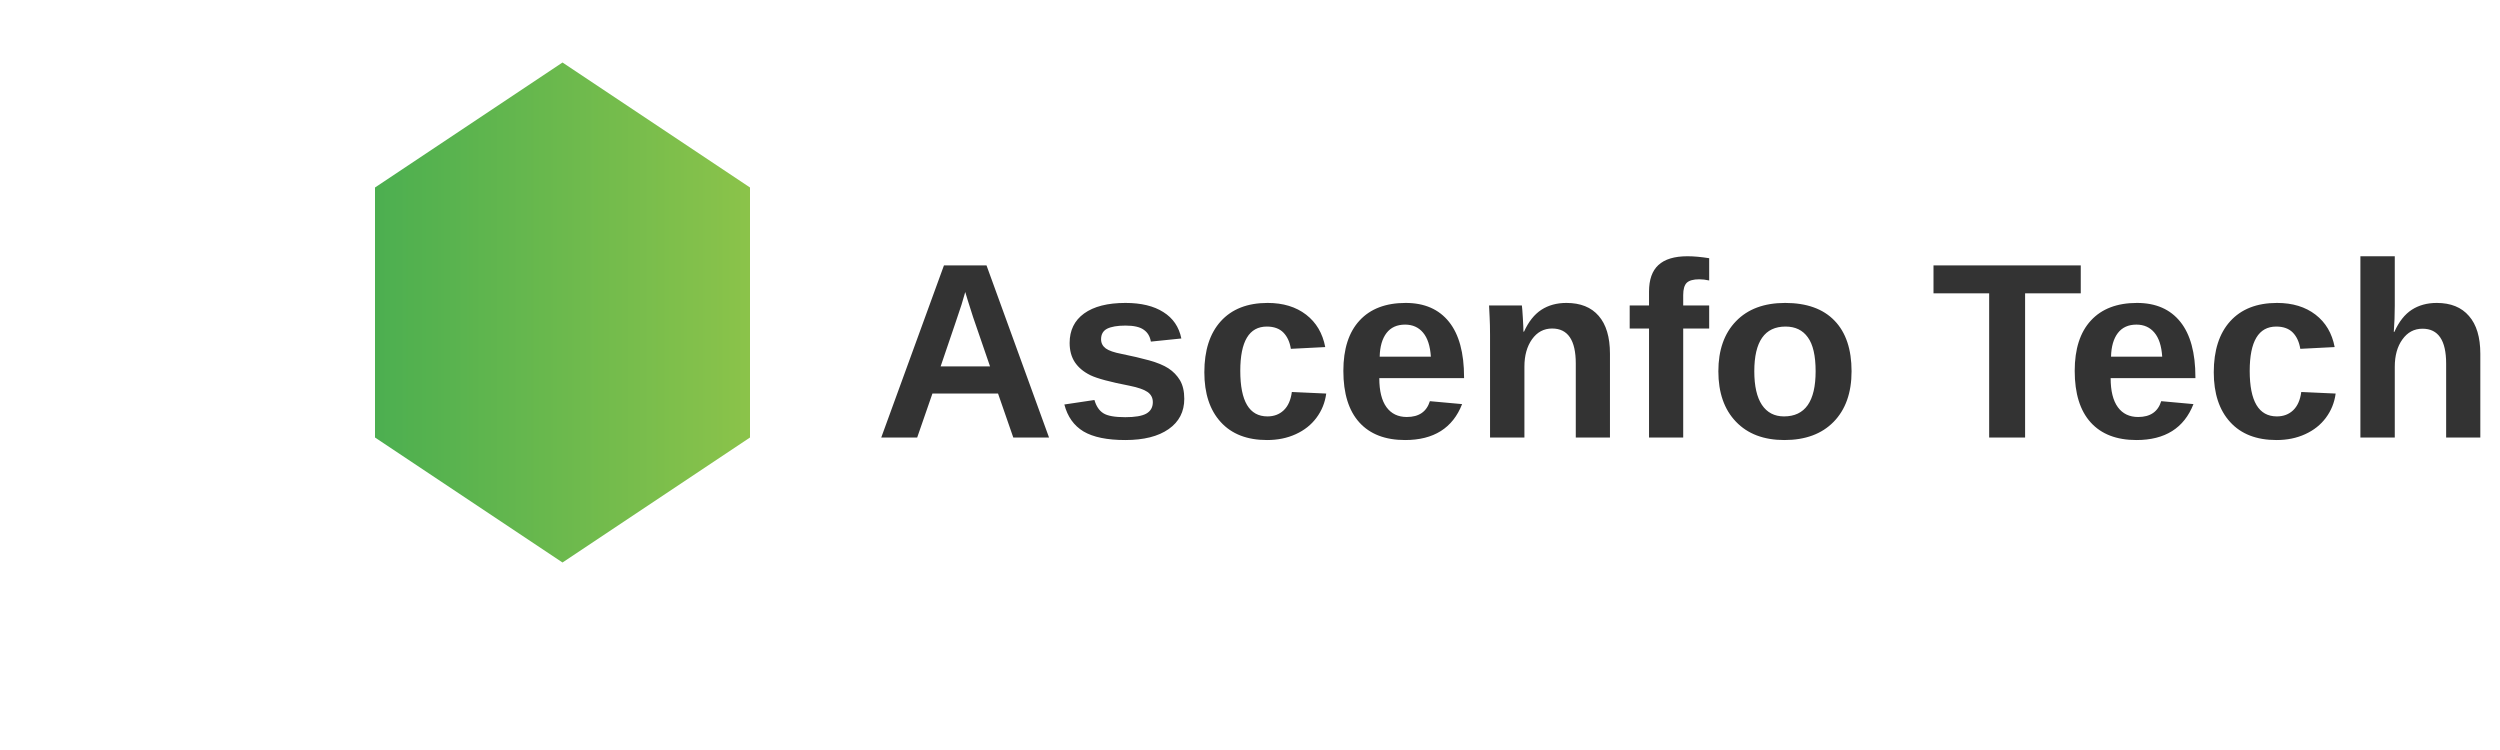
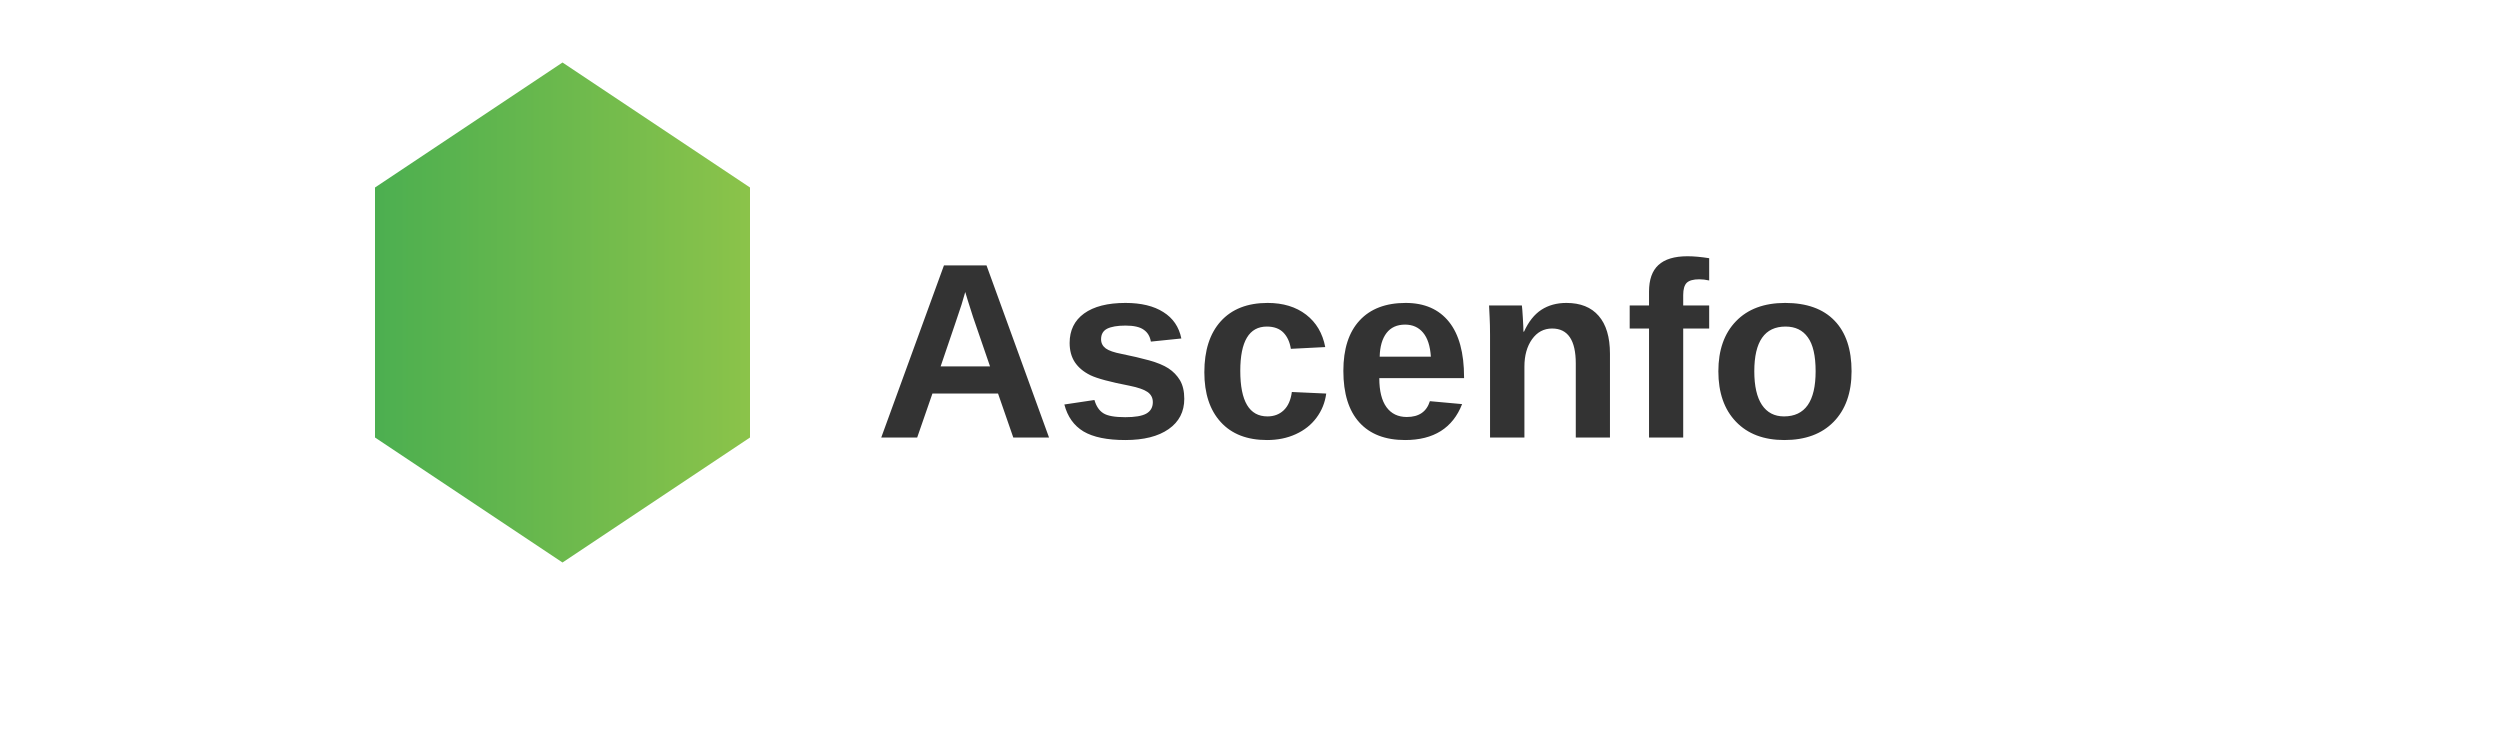
<svg xmlns="http://www.w3.org/2000/svg" width="200" height="60" viewBox="0 0 200 60" role="img" aria-labelledby="logoTitle">
  <defs>
    <linearGradient id="gradient" x1="0%" y1="0%" x2="100%" y2="0%">
      <stop offset="0%" stop-color="#4CAF50" />
      <stop offset="100%" stop-color="#8BC34A" />
    </linearGradient>
  </defs>
  <polygon points="30,15 45,5 60,15 60,35 45,45 30,35" fill="url(#gradient)" />
  <text x="70" y="35" font-family="Arial, sans-serif" font-size="20" fill="#333" font-weight="bold">
-     Ascenfo Tech
+     Ascenfo 
  </text>
</svg>
